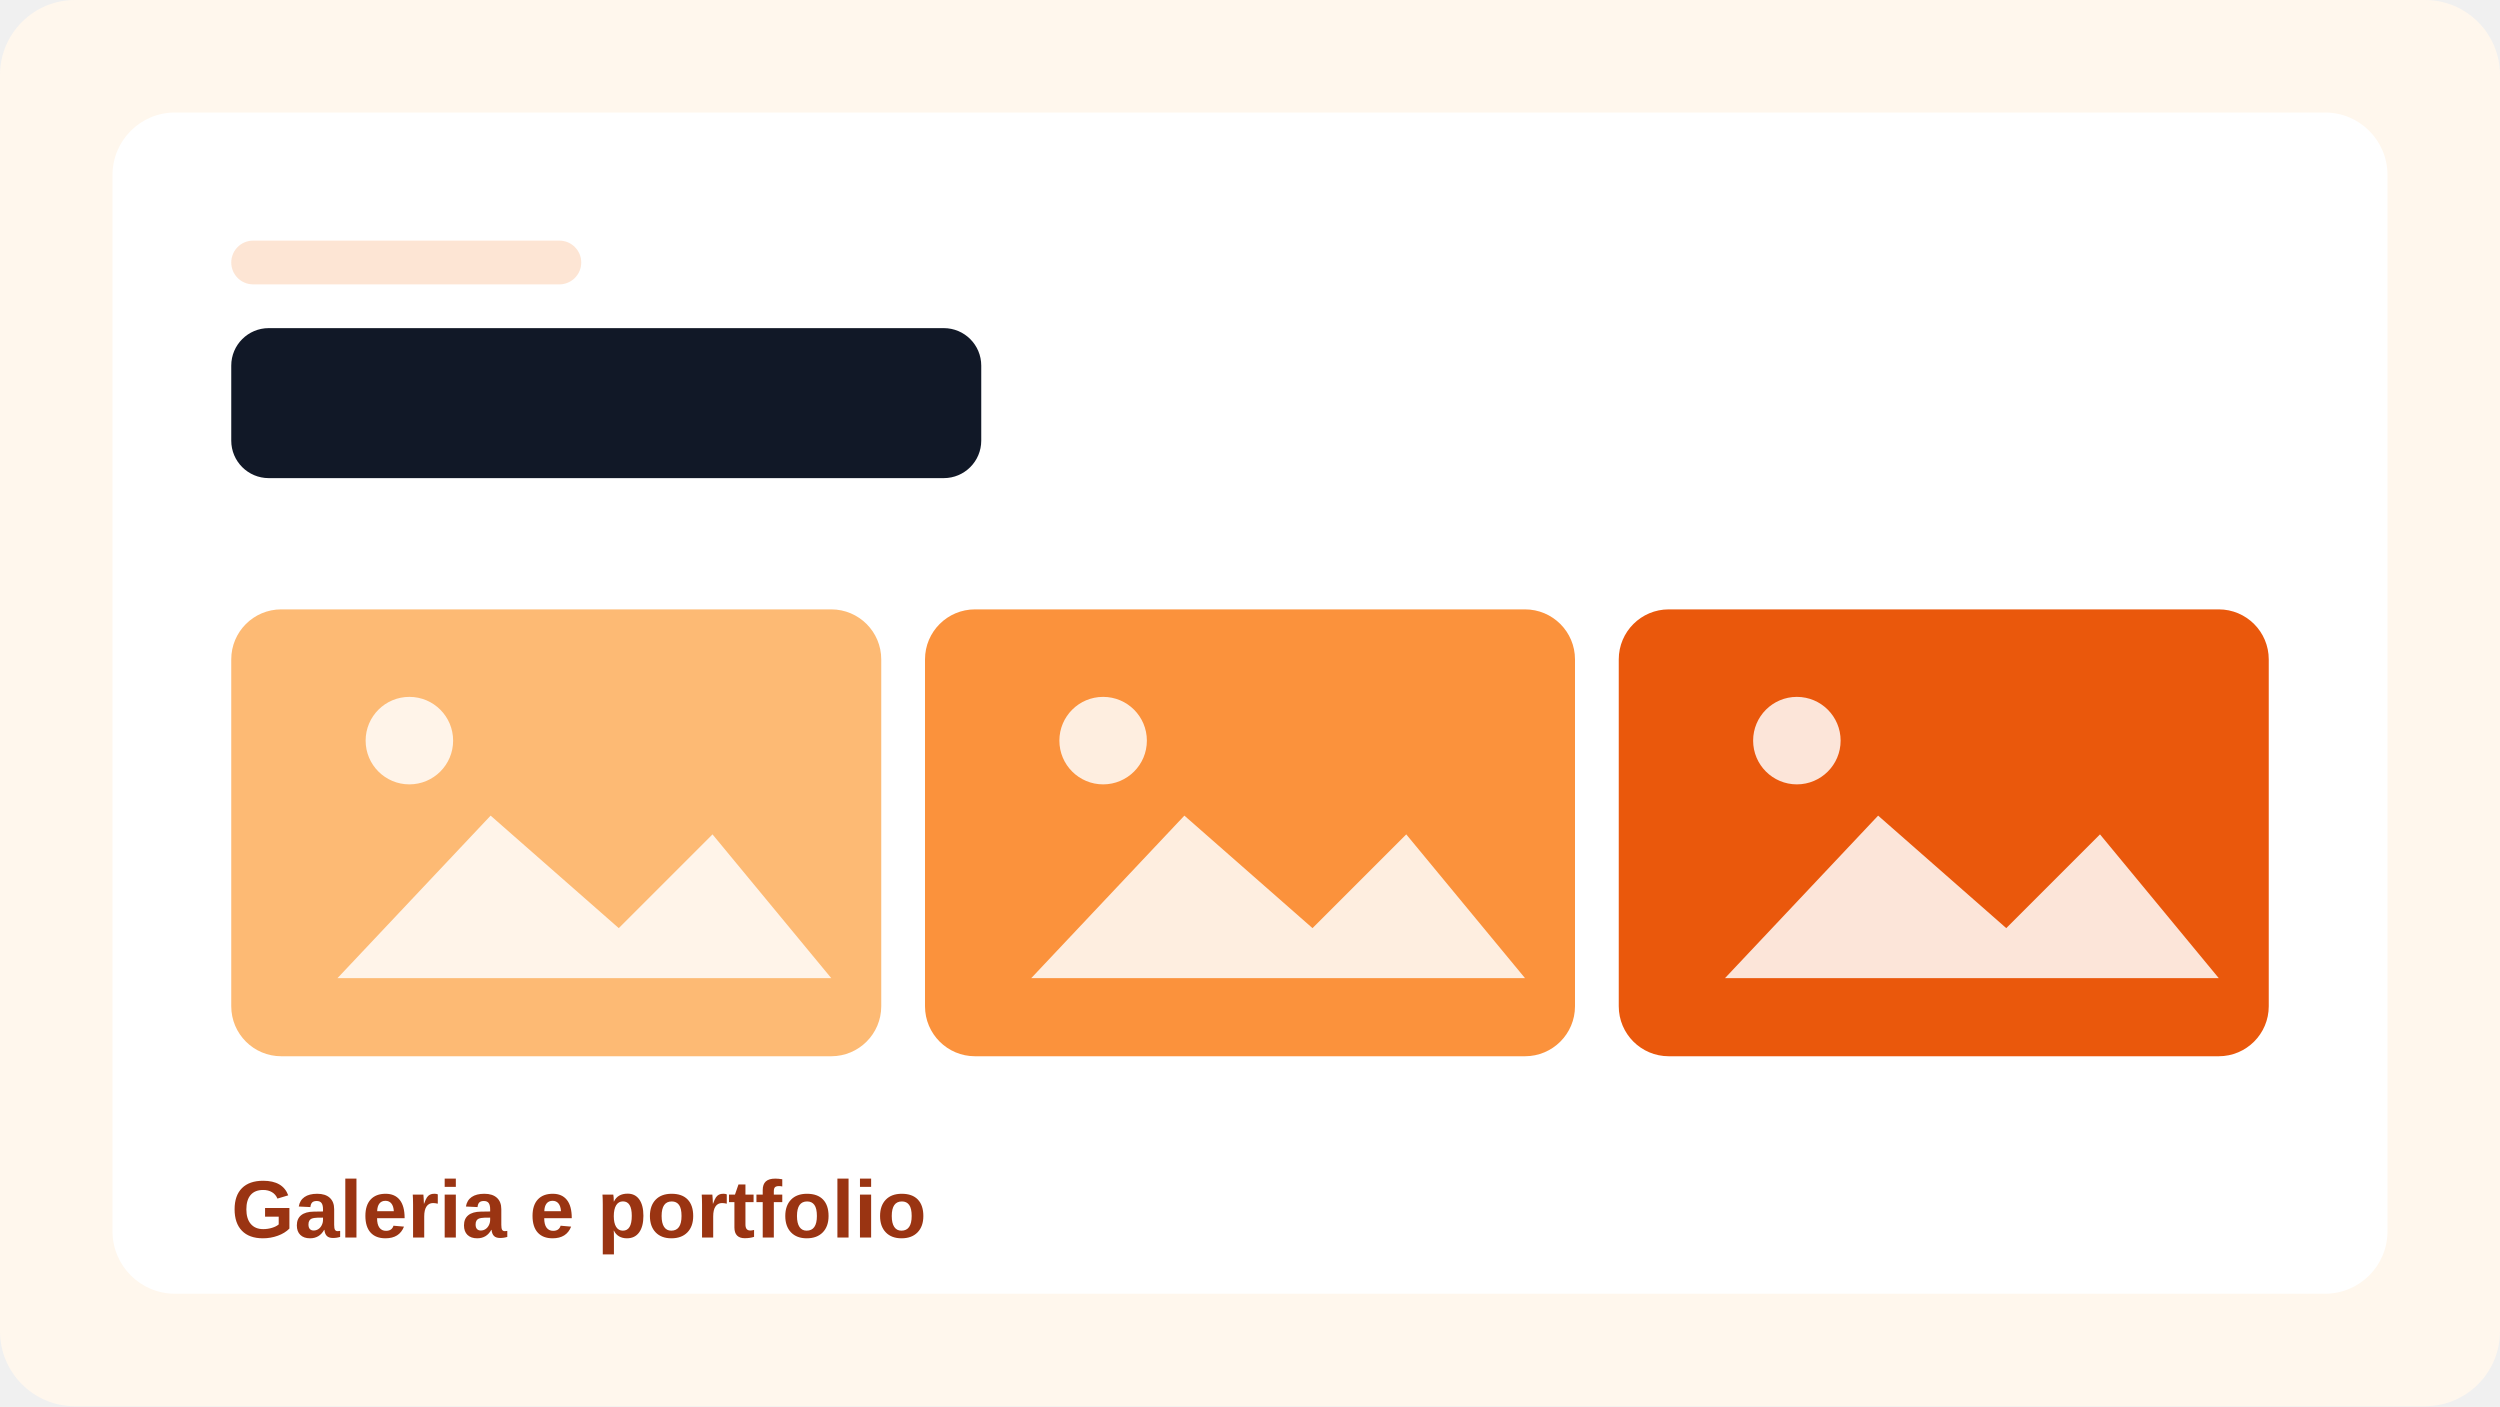
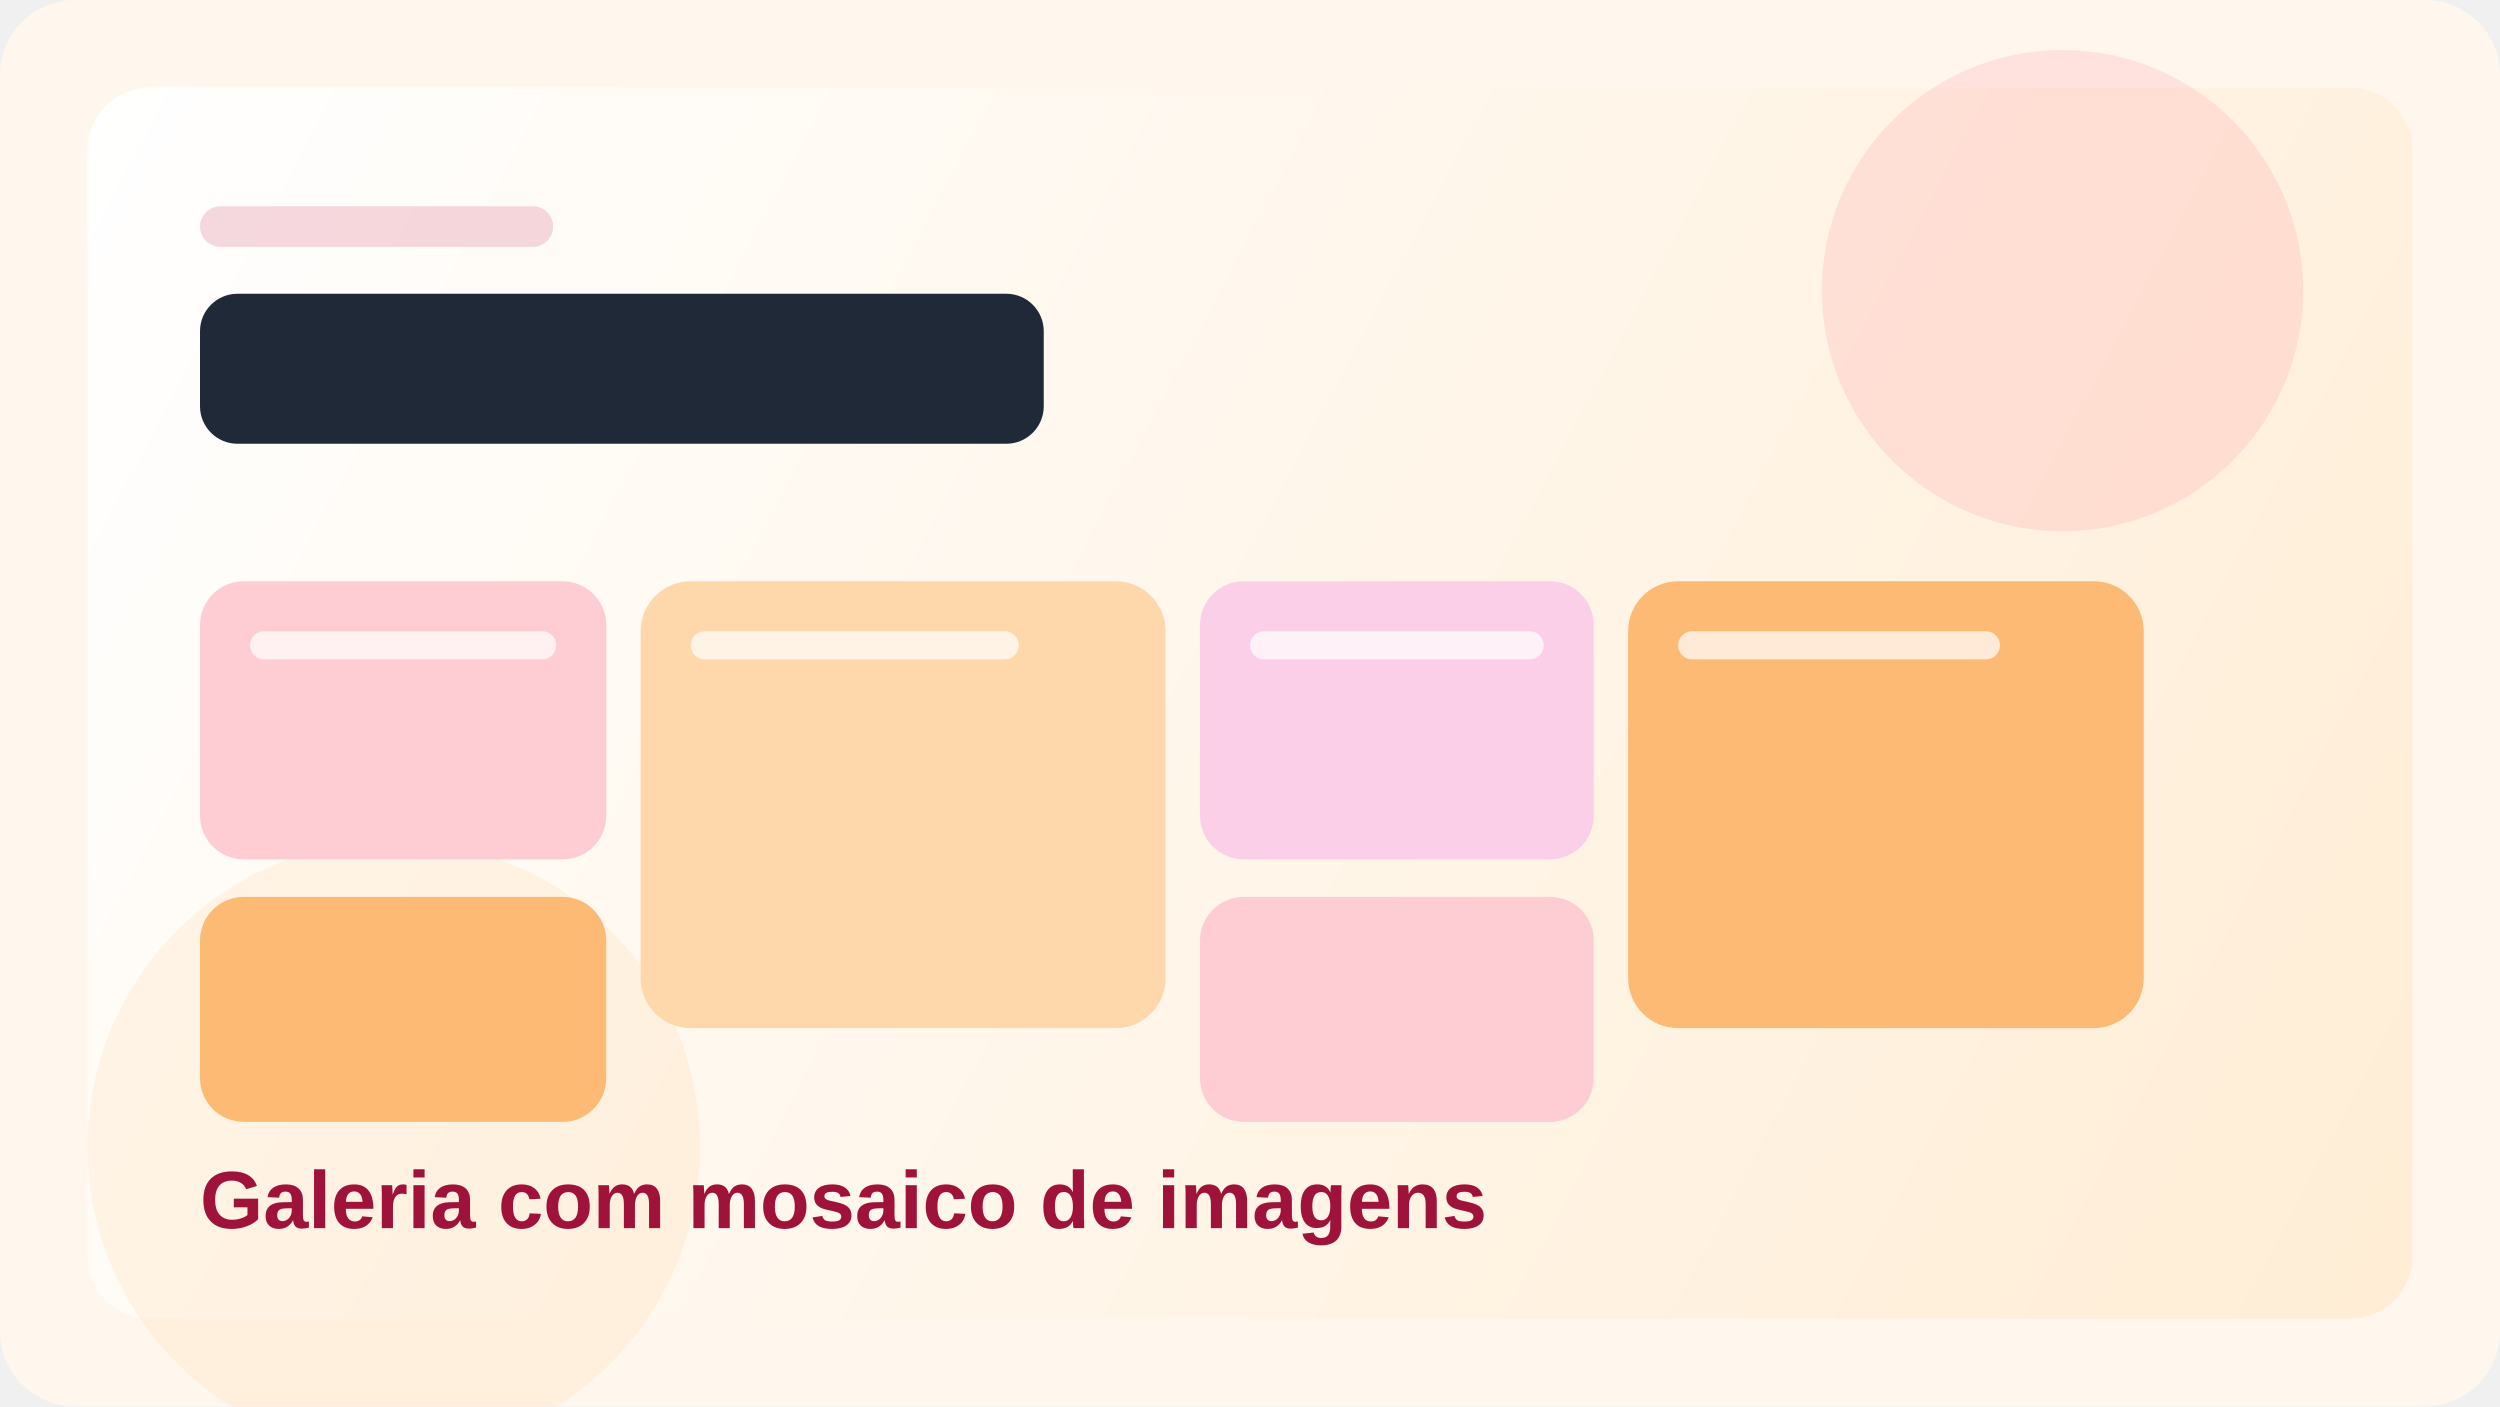
<svg xmlns="http://www.w3.org/2000/svg" width="1600" height="900" viewBox="0 0 1600 900" fill="none">
  <rect width="1600" height="900" rx="48" fill="#FFF7ED" />
-   <rect x="72" y="72" width="1456" height="756" rx="40" fill="#FFFFFF" />
-   <rect x="148" y="154" width="224" height="28" rx="14" fill="#F97316" fill-opacity="0.18" />
-   <rect x="148" y="210" width="480" height="96" rx="24" fill="#111827" />
+   <rect x="56" y="56" width="1488" height="788" rx="40" fill="url(#galleryBg)" />
+   <circle cx="1320" cy="186" r="154" fill="#FB7185" fill-opacity="0.16" />
+   <circle cx="252" cy="734" r="196" fill="#FDBA74" fill-opacity="0.14" />
+   <rect x="128" y="132" width="226" height="26" rx="13" fill="#BE123C" fill-opacity="0.16" />
+   <rect x="128" y="188" width="540" height="96" rx="24" fill="#1F2937" />
  <g>
-     <rect x="148" y="390" width="416" height="286" rx="32" fill="#FDBA74" />
-     <rect x="592" y="390" width="416" height="286" rx="32" fill="#FB923C" />
-     <rect x="1036" y="390" width="416" height="286" rx="32" fill="#EA580C" />
+     <rect x="128" y="372" width="260" height="178" rx="28" fill="#FECDD3" />
+     <rect x="410" y="372" width="336" height="286" rx="32" fill="#FED7AA" />
+     <rect x="768" y="372" width="252" height="178" rx="28" fill="#FBCFE8" />
+     <rect x="1042" y="372" width="330" height="286" rx="32" fill="#FDBA74" />
+     <rect x="128" y="574" width="260" height="144" rx="28" fill="#FDBA74" />
+     <rect x="768" y="574" width="252" height="144" rx="28" fill="#FECDD3" />
  </g>
-   <g fill="#FFFFFF" fill-opacity="0.84">
-     <circle cx="262" cy="474" r="28" />
-     <path d="M216 626L314 522L396 594L456 534L532 626H216Z" />
-     <circle cx="706" cy="474" r="28" />
-     <path d="M660 626L758 522L840 594L900 534L976 626H660Z" />
-     <circle cx="1150" cy="474" r="28" />
-     <path d="M1104 626L1202 522L1284 594L1344 534L1420 626H1104Z" />
+   <g fill="#FFFFFF" fill-opacity="0.7">
+     <rect x="160" y="404" width="196" height="18" rx="9" />
+     <rect x="442" y="404" width="210" height="18" rx="9" />
+     <rect x="800" y="404" width="188" height="18" rx="9" />
+     <rect x="1074" y="404" width="206" height="18" rx="9" />
  </g>
-   <text x="148" y="792" fill="#9A3412" font-family="Arial, sans-serif" font-size="52" font-weight="700">Galeria e portfolio</text>
+   <text x="128" y="786" fill="#9F1239" font-family="Arial, sans-serif" font-size="52" font-weight="700">Galeria com mosaico de imagens</text>
+   <defs>
+     <linearGradient id="galleryBg" x1="56" y1="56" x2="1544" y2="844" gradientUnits="userSpaceOnUse">
+       <stop stop-color="#FFFFFF" />
+       <stop offset="1" stop-color="#FFEDD5" />
+     </linearGradient>
+   </defs>
</svg>
